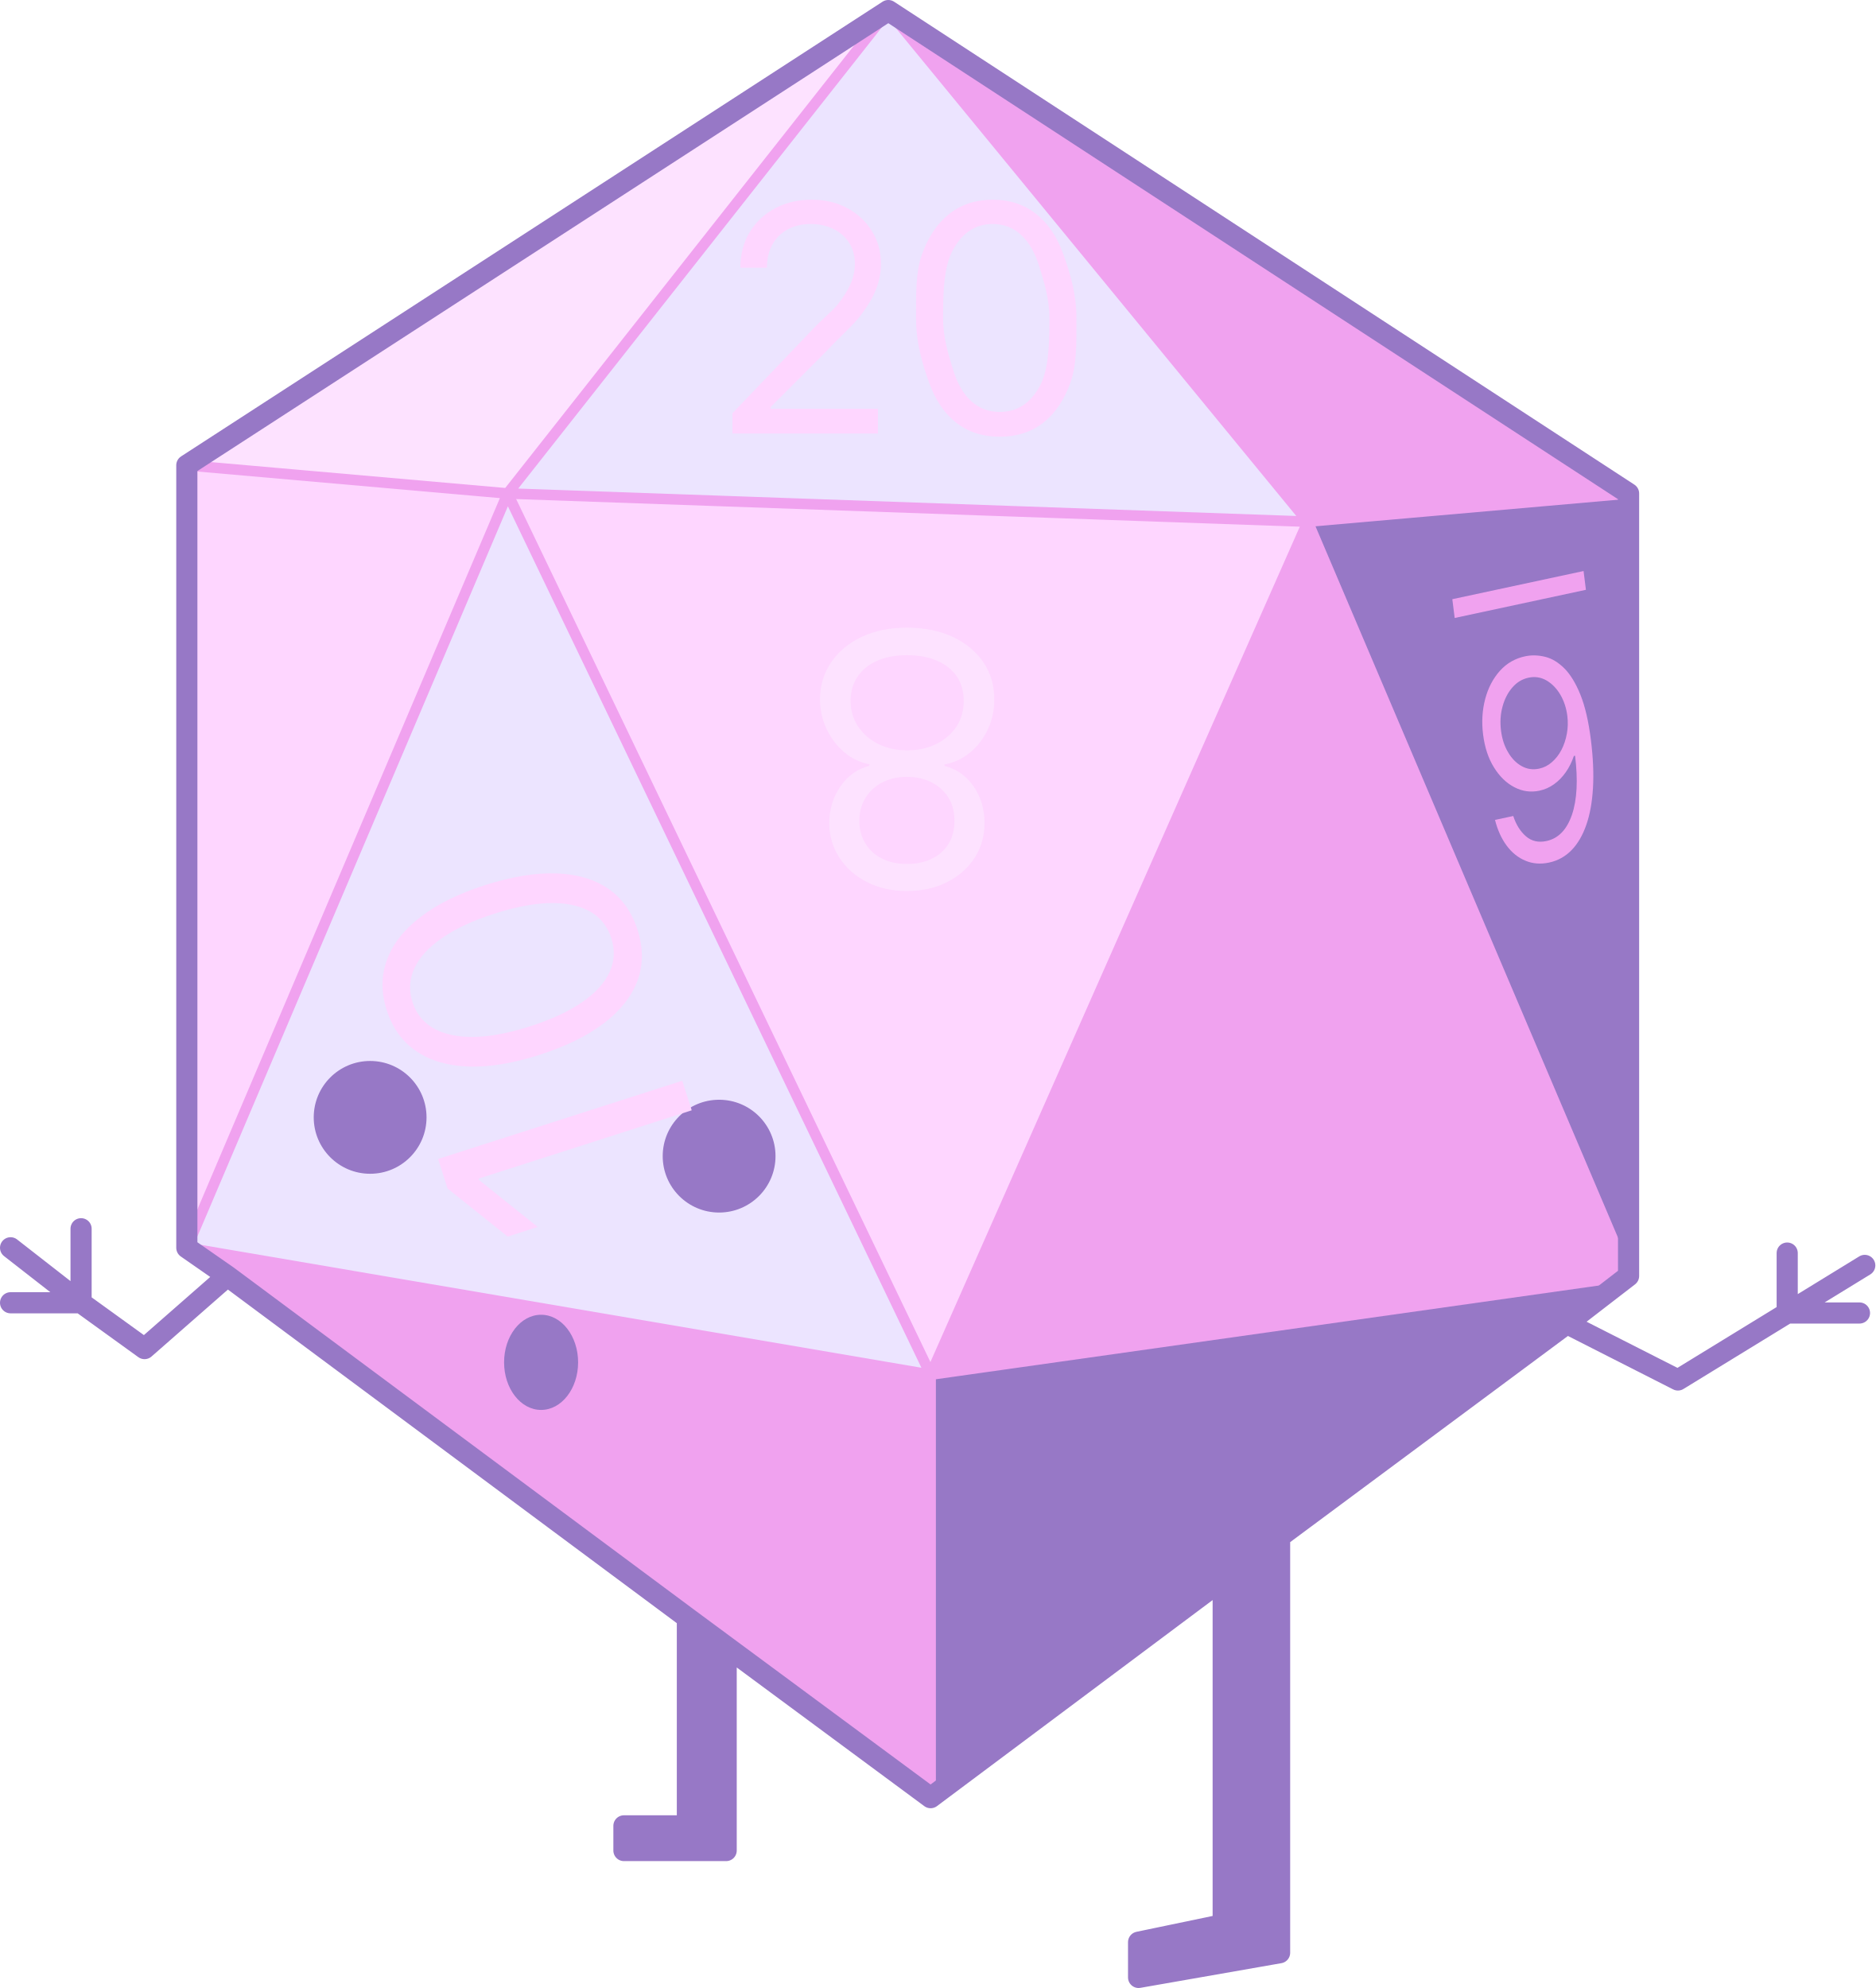
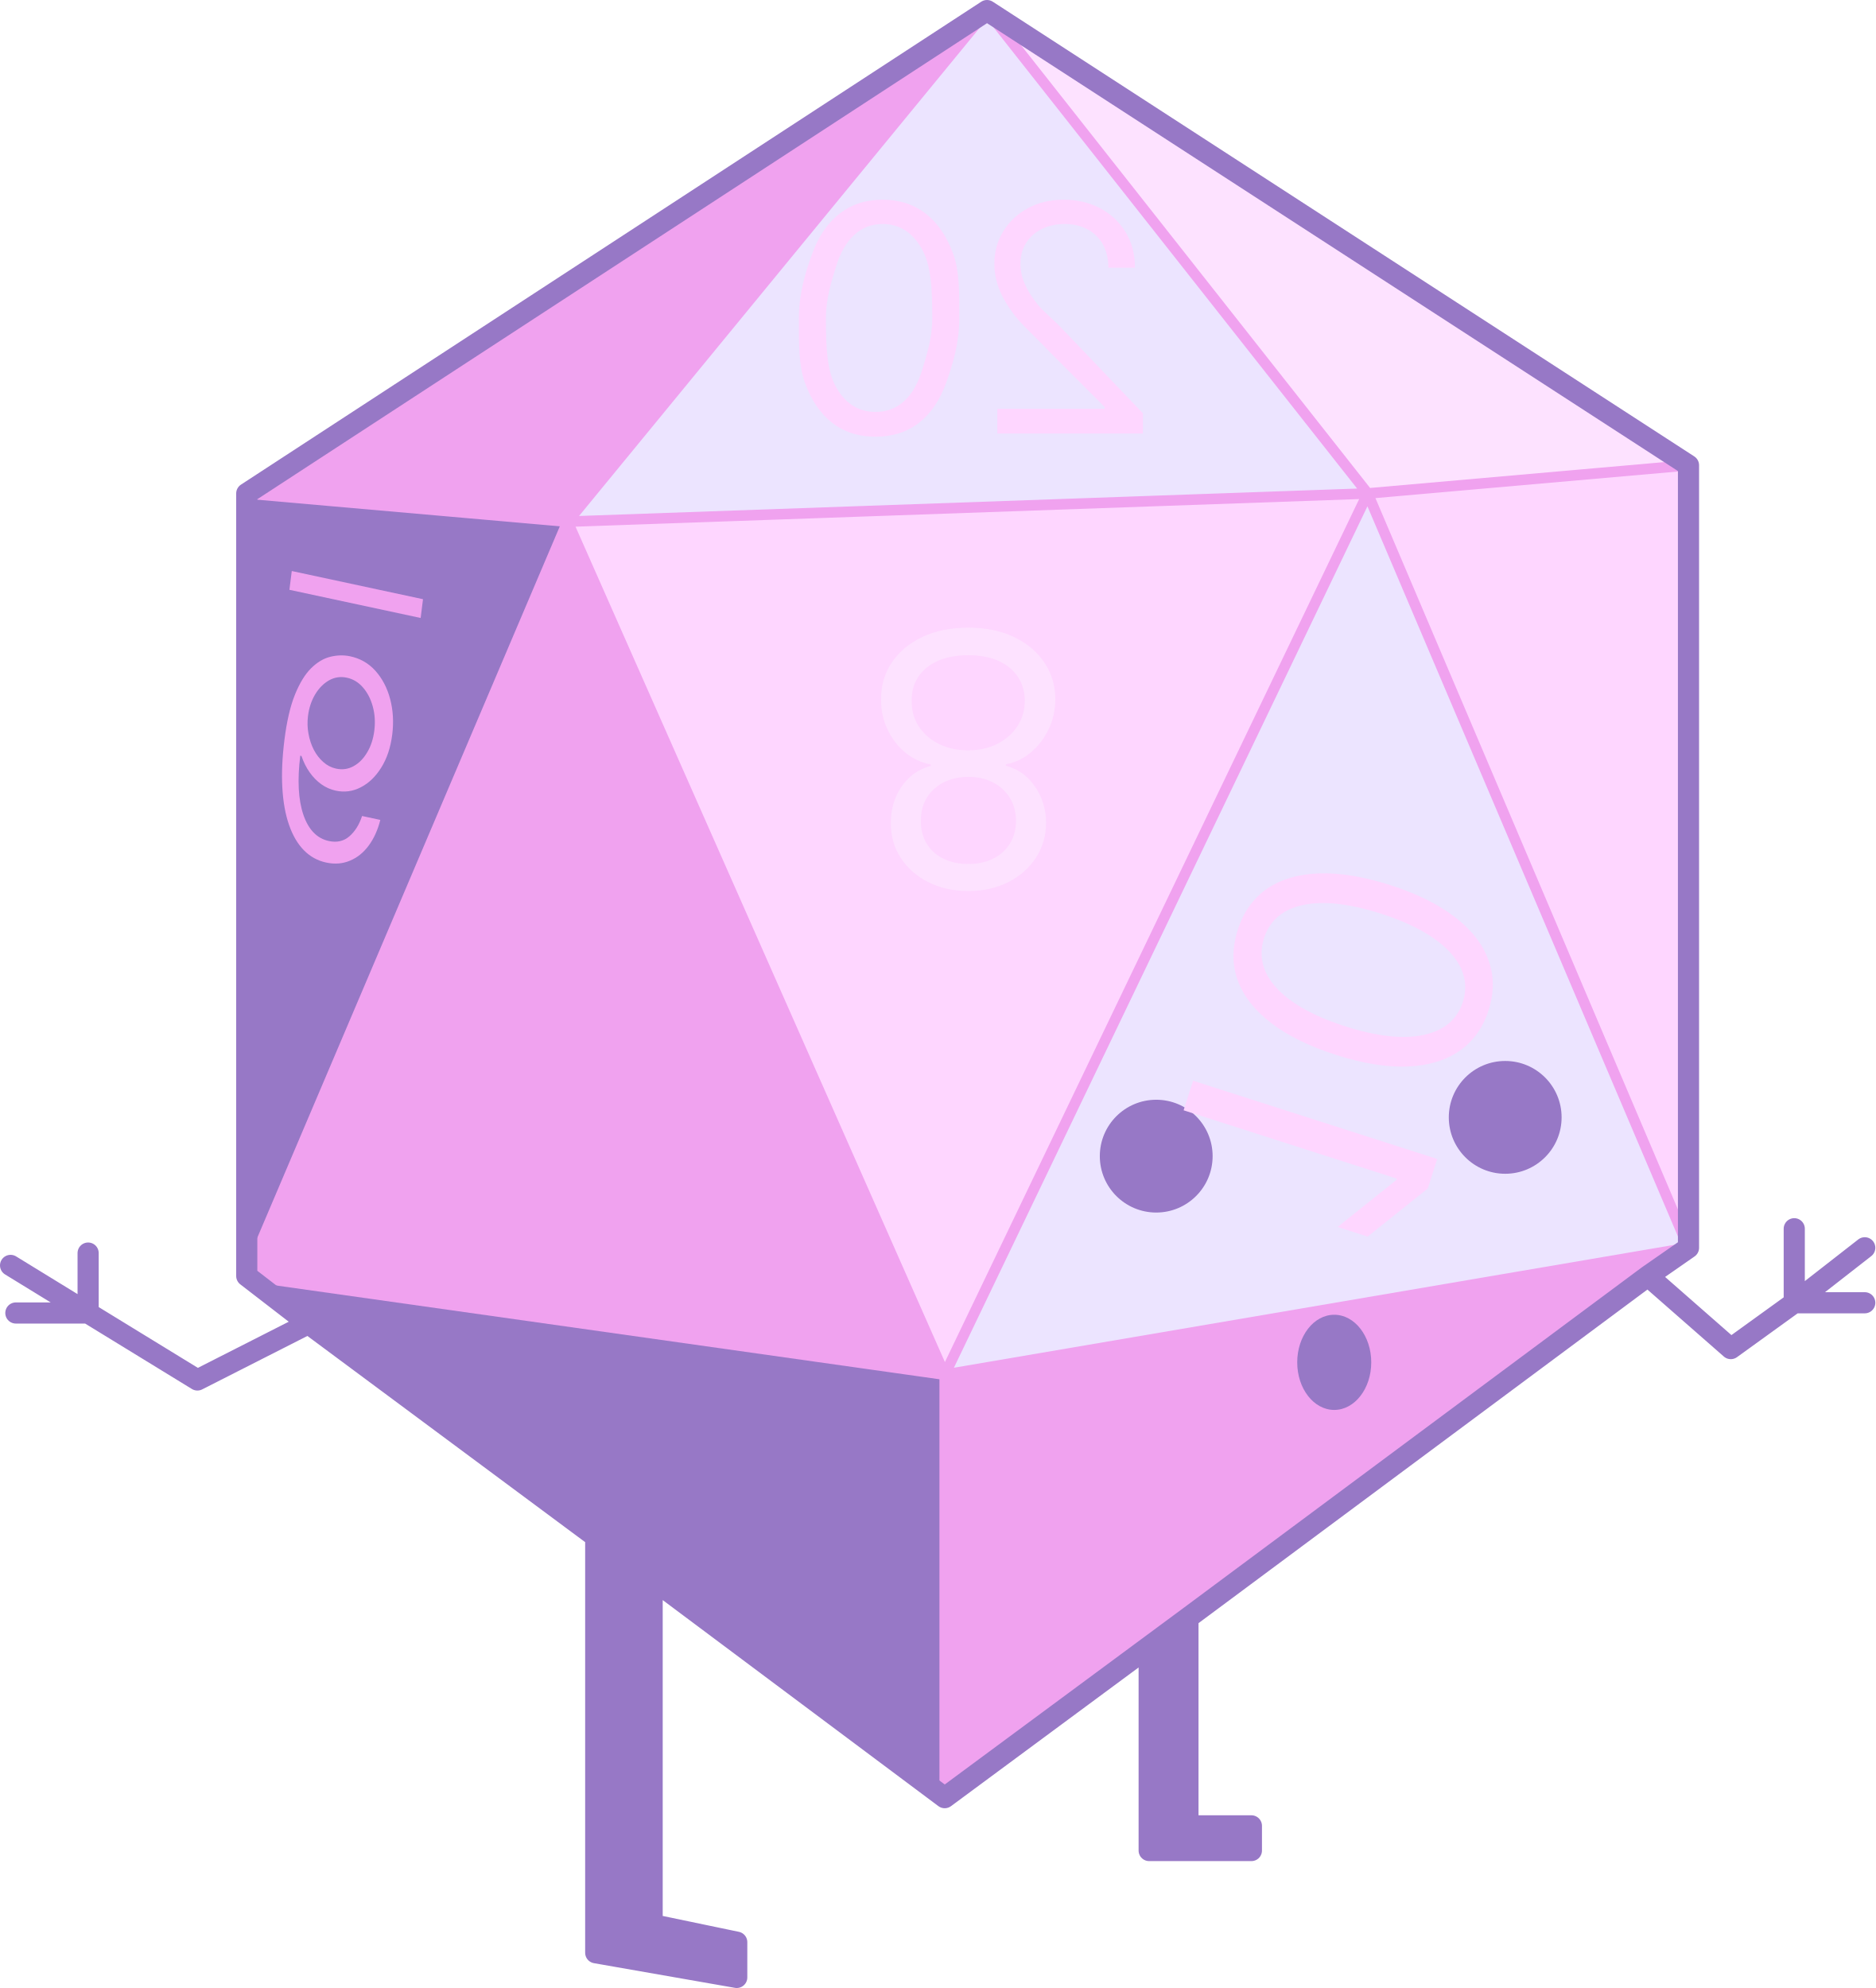
<svg xmlns="http://www.w3.org/2000/svg" width="532" height="564" viewBox="0 0 532 564" fill="none">
-   <path fill-rule="evenodd" clip-rule="evenodd" d="M53 132V354L144 140L53 132Z" fill="#FED6FF" />
-   <path d="M53 132L144 140L252 3L53 132Z" fill="#FDE2FF" />
-   <path d="M144 140L264 390L371 148L144 140Z" fill="#FED6FF" />
-   <path d="M371 148L264 390L462 362L371 148Z" fill="#F0A2EF" />
-   <path d="M371 148L462 362V140L371 148Z" fill="#9778C6" />
-   <path d="M144 140L53 354L264 390L144 140Z" fill="#ECE4FF" />
-   <path d="M252 3L144 140L371 148L252 3Z" fill="#ECE4FF" />
-   <path d="M371 148L462 140L252 3L371 148Z" fill="#F0A2EF" />
-   <path d="M462 362L264 390V510L462 362Z" fill="#9778C6" />
-   <path d="M264 390L53 354L264 510V390Z" fill="#F0A2EF" />
-   <path d="M53 132L144 140M462 140L252 3L53 132V354L264 510L462 362V140ZM144 140L252 3M144 140L53 354M144 140L264 390M144 140L371 148M252 3L371 148M53 354L264 390M264 390L371 148M264 390L462 362M264 390V510M371 148L462 362M371 148L462 140" stroke="#F0A2EF" stroke-width="3" stroke-linejoin="round" />
-   <path d="M363 554V436L347 447.96V546L323 551V561L363 554Z" fill="#9778C6" />
-   <path d="M206 525V467.118L195 458.986V518H177V525H206Z" fill="#9778C6" />
-   <path d="M195 458.986L64.5 362L53 354V132L252 3L462 140V362L444.5 375.5M64.5 362L41 382.597L23 369.597M23 369.597V348.597M23 369.597L3 354M23 369.597H3M195 458.986L206 467.118L264 510L347 447.96L363 436L444.5 375.5M206 467.118V525H177V518H195V458.986M363 436V554L323 561V551L347 546V447.96M444.5 375.5L476 391.5L507 372.5M507 372.5V355.5M507 372.5L529 359M507 372.5H527.5" stroke="#9778C6" stroke-width="6" stroke-linecap="round" stroke-linejoin="round" />
-   <circle cx="105" cy="317" r="16" fill="#9778C6" />
-   <circle cx="204" cy="328" r="16" fill="#9778C6" />
-   <path d="M124.283 328.806L193.54 306.607L196.228 314.993L135.764 334.374L135.894 334.78L152.541 348.09L144.019 350.821L126.971 337.193L124.283 328.806Z" fill="#FED6FF" />
-   <path d="M180.861 263.796C182.494 268.891 182.499 273.675 180.875 278.148C179.228 282.629 176.06 286.665 171.369 290.257C166.655 293.856 160.534 296.863 153.004 299.276C145.519 301.676 138.824 302.777 132.919 302.582C126.985 302.371 122.045 300.921 118.101 298.233C114.126 295.529 111.33 291.652 109.711 286.602C108.092 281.552 108.118 276.783 109.787 272.295C111.426 267.792 114.602 263.741 119.316 260.142C123.999 256.528 130.084 253.521 137.568 251.122C145.098 248.708 151.827 247.595 157.754 247.784C163.659 247.979 168.584 249.421 172.528 252.11C176.45 254.805 179.228 258.701 180.861 263.796ZM173.422 266.18C171.803 261.131 168.111 257.988 162.345 256.754C156.579 255.519 149.188 256.347 140.17 259.238C134.173 261.16 129.273 263.439 125.469 266.075C121.658 268.689 119.03 271.545 117.587 274.643C116.136 277.718 115.946 280.924 117.015 284.261C118.62 289.266 122.342 292.386 128.183 293.621C134.001 294.864 141.407 294.044 150.402 291.16C156.399 289.238 161.292 286.974 165.08 284.367C168.869 281.761 171.477 278.923 172.905 275.855C174.326 272.764 174.498 269.54 173.422 266.18Z" fill="#FED6FF" />
-   <path d="M257.373 178.068C262.25 178.078 266.557 178.951 270.294 180.687C274.008 182.446 276.903 184.855 278.98 187.913C281.057 190.995 282.08 194.5 282.048 198.43C282.066 201.508 281.457 204.348 280.22 206.949C278.984 209.575 277.299 211.761 275.164 213.509C273.007 215.28 270.601 216.4 267.949 216.868L267.948 217.294C271.426 218.201 274.192 220.159 276.246 223.17C278.299 226.205 279.311 229.651 279.279 233.51C279.295 237.203 278.354 240.504 276.454 243.412C274.554 246.32 271.945 248.611 268.627 250.286C265.286 251.96 261.485 252.793 257.223 252.784C253.009 252.776 249.247 251.928 245.936 250.24C242.625 248.553 240.025 246.251 238.137 243.335C236.225 240.419 235.261 237.115 235.245 233.422C235.277 229.563 236.337 226.12 238.426 223.094C240.492 220.092 243.23 218.144 246.641 217.251L246.642 216.825C244.015 216.346 241.65 215.217 239.547 213.437C237.443 211.681 235.767 209.488 234.517 206.858C233.268 204.251 232.634 201.409 232.617 198.331C232.648 194.401 233.721 190.9 235.834 187.826C237.923 184.776 240.828 182.379 244.549 180.635C248.245 178.914 252.52 178.059 257.373 178.068ZM257.358 185.881C254.067 185.874 251.225 186.401 248.832 187.462C246.439 188.522 244.589 190.022 243.283 191.96C241.977 193.899 241.31 196.171 241.281 198.775C241.299 201.521 242.004 203.949 243.397 206.059C244.789 208.169 246.692 209.83 249.104 211.042C251.493 212.254 254.226 212.863 257.303 212.869C260.405 212.876 263.176 212.277 265.617 211.075C268.034 209.872 269.943 208.219 271.344 206.115C272.721 204.011 273.401 201.585 273.383 198.839C273.412 196.235 272.789 193.961 271.514 192.017C270.216 190.073 268.361 188.566 265.948 187.496C263.536 186.426 260.672 185.887 257.358 185.881ZM257.288 220.398C254.684 220.392 252.375 220.909 250.36 221.946C248.322 222.984 246.721 224.437 245.558 226.305C244.394 228.173 243.798 230.361 243.769 232.871C243.788 235.333 244.363 237.476 245.496 239.302C246.629 241.151 248.2 242.574 250.211 243.572C252.221 244.595 254.564 245.108 257.239 245.114C259.961 245.119 262.342 244.615 264.38 243.601C266.418 242.611 267.995 241.193 269.111 239.349C270.227 237.528 270.776 235.387 270.758 232.925C270.786 230.415 270.234 228.224 269.102 226.352C267.945 224.479 266.35 223.02 264.316 221.974C262.283 220.929 259.94 220.403 257.288 220.398Z" fill="#FDE2FF" />
-   <path d="M432.836 186.157C434.621 185.812 436.458 185.874 438.345 186.343C440.233 186.811 442.038 187.897 443.761 189.598C445.486 191.318 447.01 193.813 448.334 197.082C449.66 200.37 450.652 204.642 451.311 209.898C451.941 214.931 452.139 219.468 451.905 223.509C451.673 227.569 451.039 231.078 450.001 234.037C448.966 237.015 447.568 239.405 445.805 241.209C444.028 243.016 441.917 244.182 439.472 244.706C437.041 245.228 434.798 245.054 432.744 244.184C430.679 243.335 428.904 241.911 427.419 239.911C425.935 237.912 424.832 235.478 424.11 232.612L429.283 231.501C430.084 233.952 431.282 235.87 432.878 237.257C434.474 238.644 436.417 239.091 438.707 238.6C442.071 237.877 444.482 235.393 445.938 231.147C447.381 226.903 447.676 221.32 446.823 214.396L446.484 214.468C445.889 216.211 445.117 217.755 444.168 219.099C443.207 220.464 442.1 221.595 440.848 222.491C439.596 223.387 438.228 223.994 436.744 224.313C434.256 224.847 431.878 224.521 429.611 223.336C427.345 222.169 425.412 220.294 423.812 217.711C422.213 215.147 421.184 212.032 420.726 208.368C420.285 204.852 420.483 201.503 421.318 198.322C422.155 195.158 423.555 192.482 425.516 190.294C427.465 188.127 429.905 186.748 432.836 186.157ZM433.601 192.264C431.82 192.646 430.295 193.572 429.028 195.041C427.746 196.514 426.819 198.319 426.244 200.456C425.656 202.597 425.513 204.87 425.814 207.276C426.108 209.626 426.779 211.677 427.826 213.429C428.86 215.202 430.149 216.512 431.692 217.359C433.221 218.209 434.876 218.443 436.657 218.06C438 217.772 439.207 217.152 440.278 216.2C441.351 215.266 442.251 214.104 442.976 212.713C443.688 211.325 444.194 209.801 444.494 208.14C444.796 206.498 444.841 204.825 444.627 203.123C444.345 200.865 443.678 198.842 442.626 197.054C441.561 195.268 440.246 193.925 438.682 193.026C437.104 192.13 435.41 191.876 433.601 192.264Z" fill="#F0A2EF" />
-   <path d="M449.898 167.33L412.668 175.322L412 169.993L449.231 162L449.898 167.33Z" fill="#F0A2EF" />
-   <path d="M207.776 123V117.247L230.381 93.597C232.917 90.827 236.005 88.419 237.645 86.374C239.286 84.307 240.5 82.368 241.289 80.557C242.098 78.724 242.503 76.807 242.503 74.804C242.503 72.503 241.949 70.511 240.841 68.827C239.755 67.144 238.263 65.844 236.367 64.928C234.47 64.012 232.34 63.554 229.975 63.554C227.461 63.554 225.266 64.076 223.391 65.12C221.537 66.143 220.099 67.581 219.076 69.435C218.075 71.288 217.574 73.462 217.574 75.954H210.032C210.032 72.119 210.916 68.753 212.684 65.855C214.453 62.957 216.86 60.699 219.907 59.08C222.975 57.46 226.417 56.651 230.23 56.651C234.066 56.651 237.464 57.46 240.426 59.08C243.387 60.699 245.71 62.883 247.393 65.631C249.076 68.38 249.918 71.438 249.918 74.804C249.918 77.212 249.481 79.566 248.608 81.867C247.755 84.147 246.264 86.693 244.133 89.506C242.024 92.297 238.094 95.706 234.344 99.733L218.642 115.457V115.969H249.068V123H207.776Z" fill="#FED6FF" />
-   <path d="M283.618 123.895C278.802 123.895 274.701 122.585 271.313 119.964C267.925 117.322 265.336 113.497 263.546 108.49C261.757 103.462 259.862 97.389 259.862 90.273C259.862 83.199 259.757 77.158 261.546 72.151C263.358 67.123 265.957 63.288 269.345 60.646C272.754 57.982 276.845 56.651 281.618 56.651C286.39 56.651 290.47 57.982 293.858 60.646C297.267 63.288 299.867 67.123 301.657 72.151C303.468 77.158 305.373 83.199 305.373 90.273C305.373 97.389 305.478 103.462 303.689 108.49C301.899 113.497 299.31 117.322 295.922 119.964C292.534 122.585 288.433 123.895 283.618 123.895ZM283.618 116.864C288.39 116.864 292.098 114.563 294.74 109.96C297.382 105.358 297.703 98.796 297.703 90.273C297.703 84.605 296.095 79.779 294.881 75.795C293.688 71.81 291.962 68.774 289.703 66.686C287.466 64.598 284.771 63.554 281.618 63.554C276.887 63.554 273.191 65.887 270.527 70.553C267.864 75.198 267.532 81.771 267.532 90.273C267.532 95.94 269.129 100.756 270.322 104.719C271.515 108.682 273.23 111.697 275.468 113.764C277.726 115.83 280.443 116.864 283.618 116.864Z" fill="#FED6FF" />
-   <ellipse cx="153.5" cy="386.5" rx="10.5" ry="13.5" fill="#9778C6" />
+   <path fill-rule="evenodd" clip-rule="evenodd" d="M479 132V354L388 140L479 132Z" fill="#FED6FF" />
+   <path d="M479 132L388 140L280 3L479 132Z" fill="#FDE2FF" />
+   <path d="M388 140L268 390L161 148L388 140Z" fill="#FED6FF" />
+   <path d="M161 148L268 390L70 362L161 148Z" fill="#F0A2EF" />
+   <path d="M161 148L70 362V140L161 148Z" fill="#9778C6" />
+   <path d="M388 140L479 354L268 390L388 140Z" fill="#ECE4FF" />
+   <path d="M280 3L388 140L161 148L280 3Z" fill="#ECE4FF" />
+   <path d="M161 148L70 140L280 3L161 148Z" fill="#F0A2EF" />
+   <path d="M70 362L268 390V510L70 362Z" fill="#9778C6" />
+   <path d="M268 390L479 354L268 510V390Z" fill="#F0A2EF" />
+   <path d="M479 132L388 140M70 140L280 3L479 132V354L268 510L70 362V140ZM388 140L280 3M388 140L479 354M388 140L268 390M388 140L161 148M280 3L161 148M479 354L268 390M268 390L161 148M268 390L70 362M268 390V510M161 148L70 362M161 148L70 140" stroke="#F0A2EF" stroke-width="3" stroke-linejoin="round" />
+   <path d="M169 554V436L185 447.96V546L209 551V561L169 554Z" fill="#9778C6" />
+   <path d="M326 525V467.118L337 458.986V518H355V525H326Z" fill="#9778C6" />
+   <path d="M337 458.986L467.5 362L479 354V132L280 3L70 140V362L87.5 375.5M467.5 362L491 382.597L509 369.597M509 369.597V348.597M509 369.597L529 354M509 369.597H529M337 458.986L326 467.118L268 510L185 447.96L169 436L87.5 375.5M326 467.118V525H355V518H337V458.986M169 436V554L209 561V551L185 546V447.96M87.5 375.5L56 391.5L25 372.5M25 372.5V355.5M25 372.5L3 359M25 372.5H4.5" stroke="#9778C6" stroke-width="6" stroke-linecap="round" stroke-linejoin="round" />
+   <circle cx="16" cy="16" r="16" transform="matrix(-1 0 0 1 443 301)" fill="#9778C6" />
+   <circle cx="16" cy="16" r="16" transform="matrix(-1 0 0 1 344 312)" fill="#9778C6" />
+   <path d="M407.717 328.806L338.461 306.607L335.773 314.993L396.237 334.374L396.107 334.78L379.46 348.09L387.982 350.821L405.029 337.193L407.717 328.806Z" fill="#FED6FF" />
+   <path d="M351.139 263.796C349.506 268.891 349.502 273.675 351.126 278.148C352.772 282.629 355.941 286.665 360.632 290.257C365.345 293.856 371.467 296.863 378.997 299.276C386.481 301.676 393.176 302.777 399.081 302.582C405.016 302.371 409.956 300.921 413.9 298.233C417.874 295.529 420.671 291.652 422.29 286.602C423.908 281.552 423.883 276.783 422.214 272.295C420.575 267.792 417.398 263.741 412.685 260.142C408.001 256.528 401.917 253.521 394.432 251.122C386.902 248.708 380.174 247.595 374.246 247.784C368.341 247.979 363.417 249.421 359.472 252.11C355.55 254.805 352.773 258.701 351.139 263.796ZM358.579 266.18C360.198 261.131 363.89 257.988 369.656 256.754C375.421 255.519 382.813 256.347 391.831 259.238C397.828 261.16 402.728 263.439 406.532 266.075C410.343 268.689 412.97 271.545 414.414 274.643C415.864 277.718 416.055 280.924 414.985 284.261C413.381 289.266 409.659 292.386 403.818 293.621C398 294.864 390.593 294.044 381.598 291.16C375.601 289.238 370.709 286.974 366.92 284.367C363.132 281.761 360.523 278.923 359.095 275.855C357.674 272.764 357.502 269.54 358.579 266.18Z" fill="#FED6FF" />
+   <path d="M274.627 178.068C269.75 178.078 265.443 178.951 261.706 180.687C257.993 182.446 255.098 184.855 253.021 187.913C250.943 190.995 249.921 194.501 249.952 198.43C249.935 201.508 250.544 204.348 251.78 206.949C253.017 209.575 254.702 211.761 256.836 213.509C258.994 215.28 261.399 216.4 264.052 216.868L264.053 217.294C260.574 218.201 257.808 220.159 255.755 223.17C253.701 226.205 252.69 229.651 252.722 233.51C252.705 237.203 253.647 240.504 255.547 243.412C257.447 246.32 260.055 248.611 263.373 250.286C266.715 251.96 270.516 252.793 274.777 252.784C278.991 252.776 282.754 251.928 286.065 250.24C289.376 248.553 291.975 246.251 293.863 243.335C295.775 240.419 296.739 237.115 296.756 233.422C296.724 229.563 295.664 226.12 293.574 223.094C291.509 220.092 288.77 218.144 285.359 217.251L285.359 216.825C287.985 216.346 290.351 215.217 292.454 213.437C294.557 211.681 296.234 209.488 297.483 206.858C298.733 204.251 299.366 201.409 299.384 198.331C299.352 194.401 298.28 190.9 296.167 187.826C294.077 184.776 291.172 182.379 287.452 180.635C283.755 178.914 279.48 178.059 274.627 178.068ZM274.643 185.881C277.934 185.874 280.776 186.401 283.169 187.462C285.562 188.522 287.412 190.022 288.718 191.961C290.024 193.899 290.691 196.171 290.72 198.775C290.702 201.521 289.997 203.949 288.604 206.059C287.211 208.169 285.309 209.83 282.897 211.042C280.508 212.254 277.775 212.863 274.697 212.869C271.596 212.876 268.825 212.277 266.384 211.075C263.967 209.872 262.058 208.219 260.657 206.115C259.279 204.011 258.6 201.585 258.618 198.839C258.589 196.235 259.212 193.961 260.486 192.017C261.784 190.073 263.64 188.566 266.052 187.496C268.465 186.426 271.329 185.887 274.643 185.881ZM274.712 220.398C277.316 220.393 279.626 220.909 281.64 221.946C283.678 222.984 285.279 224.437 286.443 226.305C287.607 228.173 288.203 230.361 288.232 232.871C288.213 235.333 287.637 237.477 286.505 239.302C285.372 241.151 283.8 242.574 281.79 243.573C279.78 244.595 277.437 245.108 274.762 245.114C272.039 245.119 269.659 244.615 267.621 243.601C265.583 242.611 264.006 241.193 262.89 239.349C261.773 237.528 261.224 235.387 261.243 232.925C261.214 230.415 261.766 228.224 262.899 226.352C264.055 224.479 265.65 223.02 267.684 221.974C269.718 220.929 272.061 220.403 274.712 220.398Z" fill="#FDE2FF" />
+   <path d="M99.165 186.157C97.379 185.812 95.543 185.874 93.655 186.343C91.768 186.811 89.963 187.897 88.24 189.598C86.515 191.318 84.99 193.813 83.667 197.082C82.34 200.37 81.348 204.642 80.69 209.898C80.059 214.931 79.861 219.468 80.096 223.509C80.327 227.569 80.962 231.078 81.999 234.037C83.034 237.015 84.433 239.405 86.196 241.209C87.972 243.016 90.083 244.182 92.529 244.706C94.96 245.228 97.202 245.054 99.256 244.184C101.322 243.335 103.097 241.911 104.581 239.911C106.065 237.912 107.168 235.478 107.89 232.612L102.717 231.501C101.917 233.952 100.718 235.87 99.122 237.257C97.526 238.644 95.583 239.091 93.293 238.6C89.929 237.877 87.519 235.393 86.062 231.147C84.62 226.903 84.325 221.32 85.178 214.396L85.517 214.468C86.111 216.211 86.883 217.755 87.833 219.099C88.794 220.464 89.9 221.595 91.153 222.491C92.405 223.387 93.773 223.994 95.257 224.313C97.745 224.847 100.122 224.521 102.39 223.336C104.655 222.169 106.588 220.294 108.189 217.711C109.787 215.147 110.816 212.032 111.275 208.368C111.715 204.852 111.518 201.503 110.683 198.322C109.845 195.158 108.446 192.482 106.485 190.294C104.535 188.127 102.095 186.748 99.165 186.157ZM98.4 192.264C100.181 192.646 101.705 193.572 102.973 195.041C104.254 196.514 105.182 198.319 105.756 200.456C106.344 202.597 106.488 204.87 106.187 207.276C105.892 209.626 105.222 211.677 104.175 213.429C103.14 215.202 101.851 216.512 100.308 217.359C98.779 218.209 97.124 218.443 95.343 218.06C94.001 217.772 92.794 217.152 91.723 216.2C90.65 215.266 89.75 214.104 89.024 212.713C88.313 211.325 87.807 209.801 87.507 208.14C87.205 206.498 87.16 204.825 87.373 203.123C87.656 200.865 88.323 198.842 89.374 197.054C90.44 195.268 91.755 193.925 93.319 193.026C94.897 192.13 96.591 191.876 98.4 192.264Z" fill="#F0A2EF" />
+   <path d="M82.102 167.33L119.333 175.322L120 169.993L82.77 162L82.102 167.33Z" fill="#F0A2EF" />
+   <path d="M324.225 123V117.247L301.62 93.597C299.084 90.827 295.996 88.419 294.355 86.374C292.715 84.307 291.5 82.368 290.712 80.557C289.902 78.725 289.497 76.807 289.497 74.804C289.497 72.503 290.051 70.511 291.159 68.828C292.246 67.144 293.738 65.844 295.634 64.928C297.53 64.012 299.661 63.554 302.026 63.554C304.54 63.554 306.735 64.076 308.61 65.12C310.463 66.143 311.902 67.581 312.924 69.435C313.926 71.288 314.426 73.462 314.426 75.955H321.969C321.969 72.119 321.085 68.753 319.316 65.855C317.548 62.958 315.14 60.699 312.093 59.08C309.025 57.46 305.584 56.651 301.77 56.651C297.935 56.651 294.537 57.46 291.575 59.08C288.613 60.699 286.291 62.883 284.608 65.632C282.924 68.38 282.083 71.438 282.083 74.804C282.083 77.212 282.519 79.566 283.393 81.867C284.245 84.147 285.737 86.693 287.867 89.506C289.977 92.297 293.907 95.706 297.657 99.733L313.358 115.457V115.969H282.932V123H324.225Z" fill="#FED6FF" />
+   <path d="M248.383 123.895C253.198 123.895 257.3 122.585 260.688 119.964C264.076 117.322 266.664 113.497 268.454 108.49C270.244 103.462 272.139 97.389 272.139 90.273C272.139 83.199 272.244 77.158 270.454 72.151C268.643 67.123 266.044 63.288 262.656 60.646C259.247 57.982 255.156 56.651 250.383 56.651C245.61 56.651 241.53 57.982 238.142 60.646C234.733 63.288 232.134 67.123 230.344 72.151C228.533 77.158 226.627 83.199 226.627 90.273C226.627 97.389 226.522 103.462 228.312 108.49C230.102 113.497 232.691 117.322 236.078 119.964C239.466 122.585 243.568 123.895 248.383 123.895ZM248.383 116.864C243.61 116.864 239.903 114.563 237.261 109.96C234.619 105.358 234.298 98.796 234.298 90.273C234.298 84.605 235.905 79.779 237.12 75.795C238.313 71.81 240.039 68.774 242.297 66.686C244.534 64.598 247.23 63.554 250.383 63.554C255.113 63.554 258.81 65.887 261.473 70.553C264.137 75.198 264.468 81.771 264.468 90.273C264.468 95.94 262.872 100.756 261.679 104.719C260.485 108.682 258.77 111.697 256.533 113.764C254.274 115.83 251.558 116.864 248.383 116.864Z" fill="#FED6FF" />
+   <ellipse cx="10.5" cy="13.5" rx="10.5" ry="13.5" transform="matrix(-1 0 0 1 389 373)" fill="#9778C6" />
</svg>
